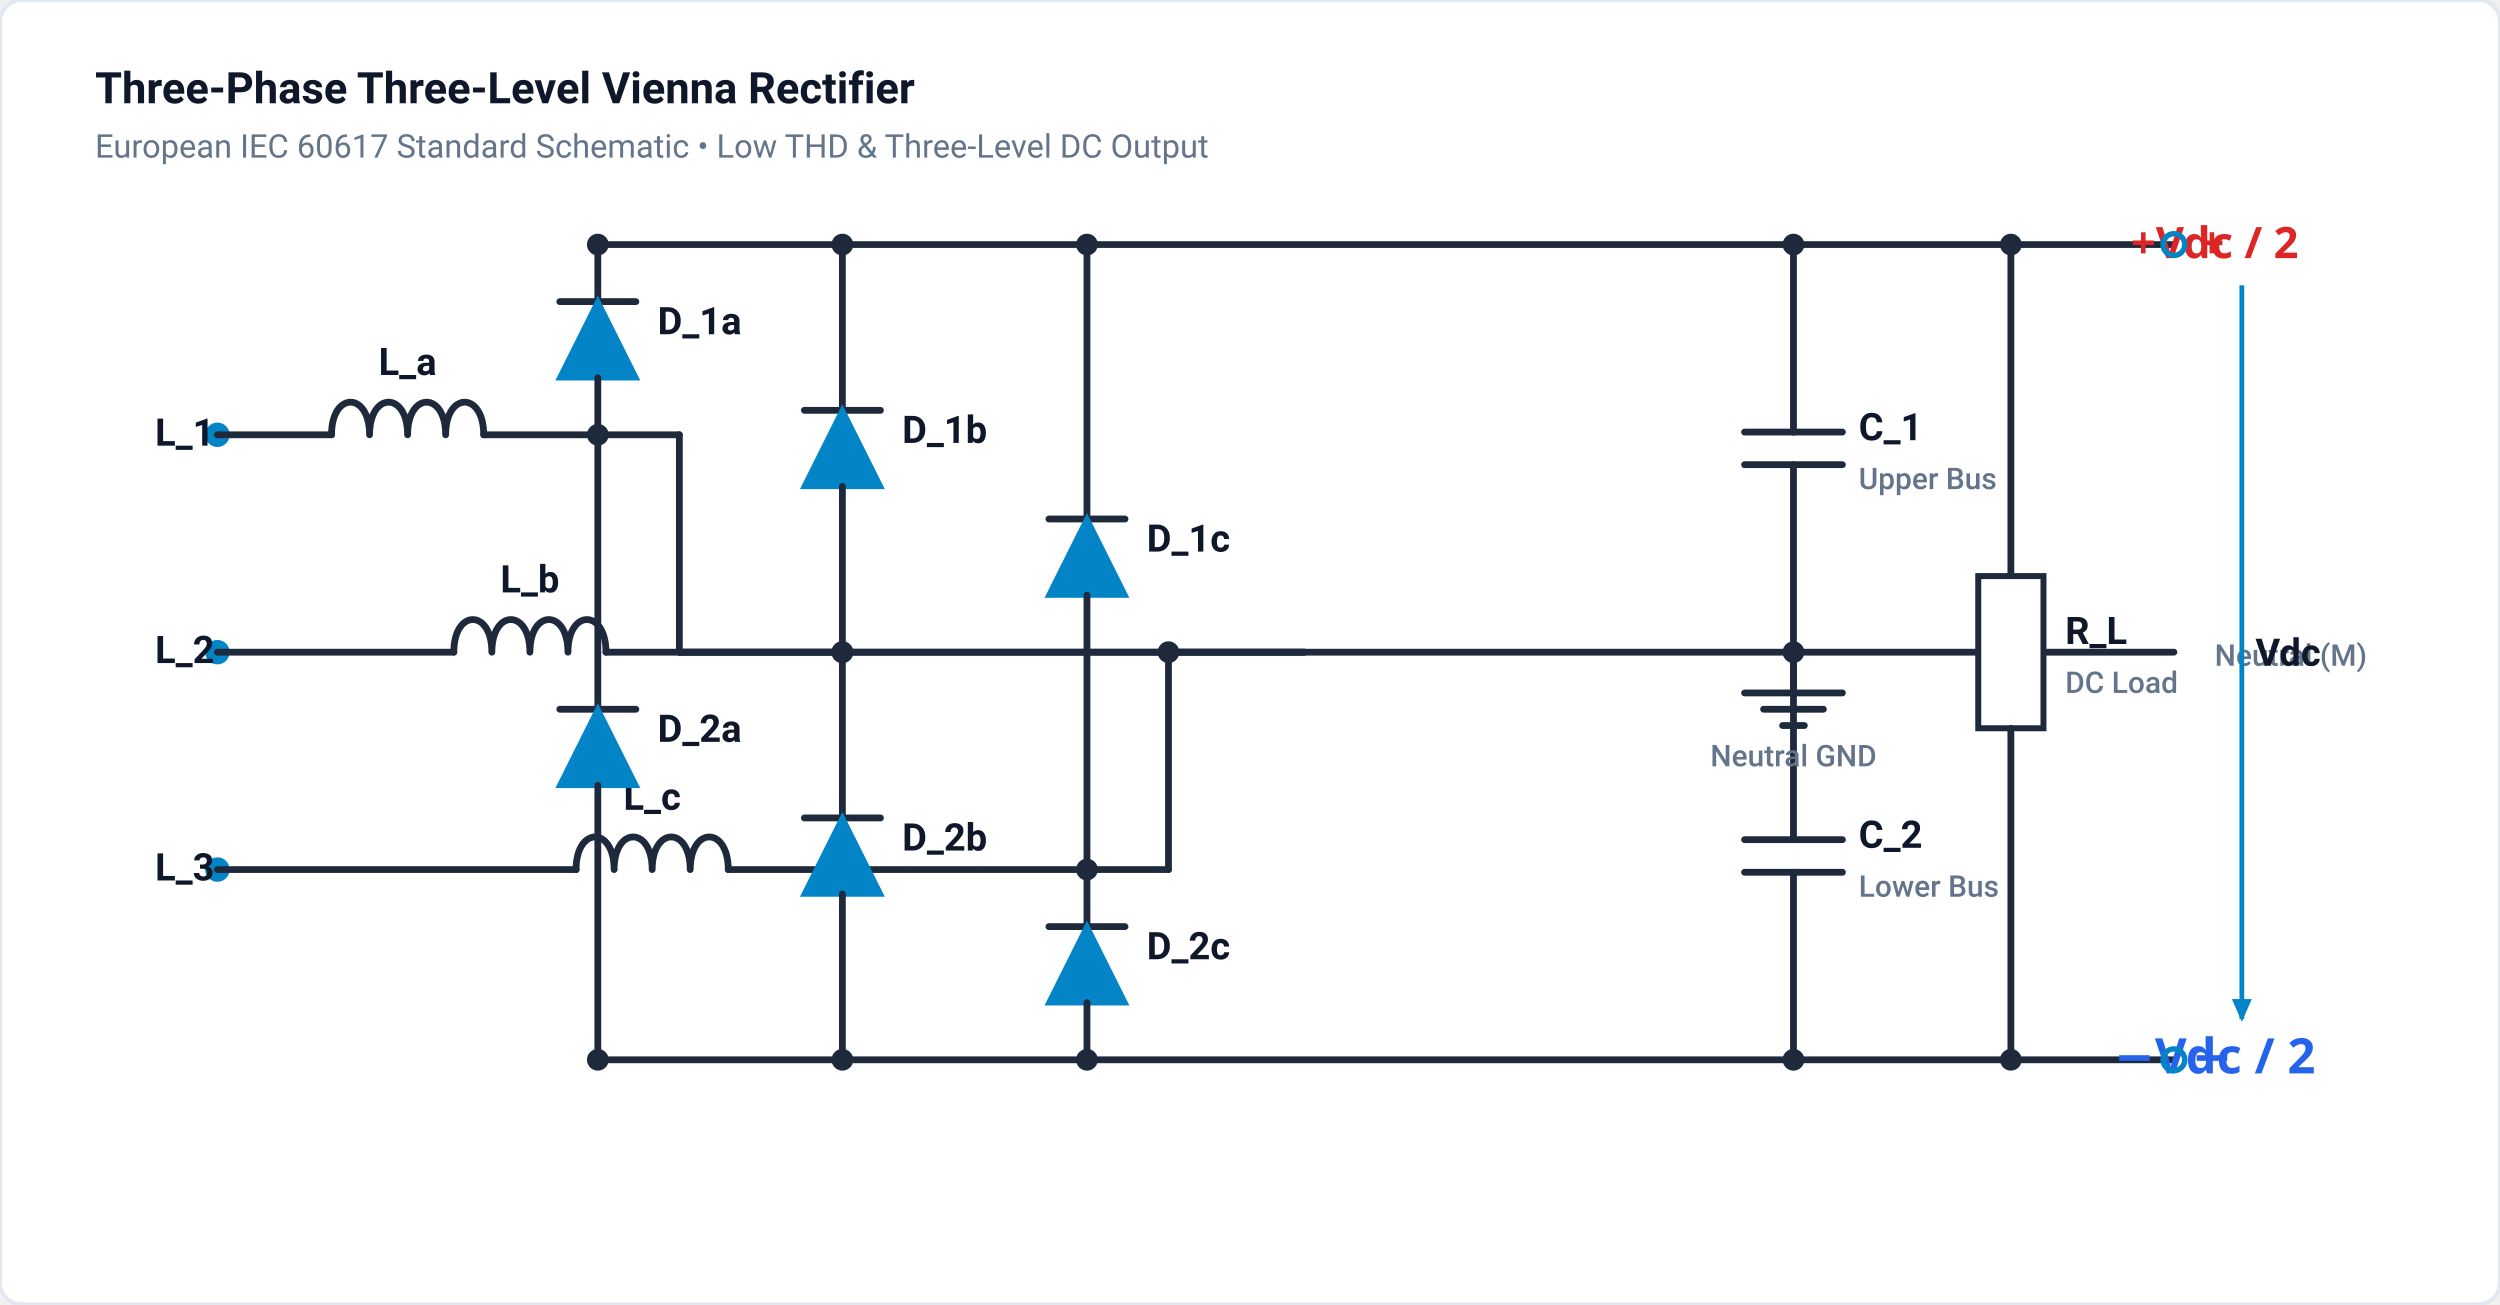
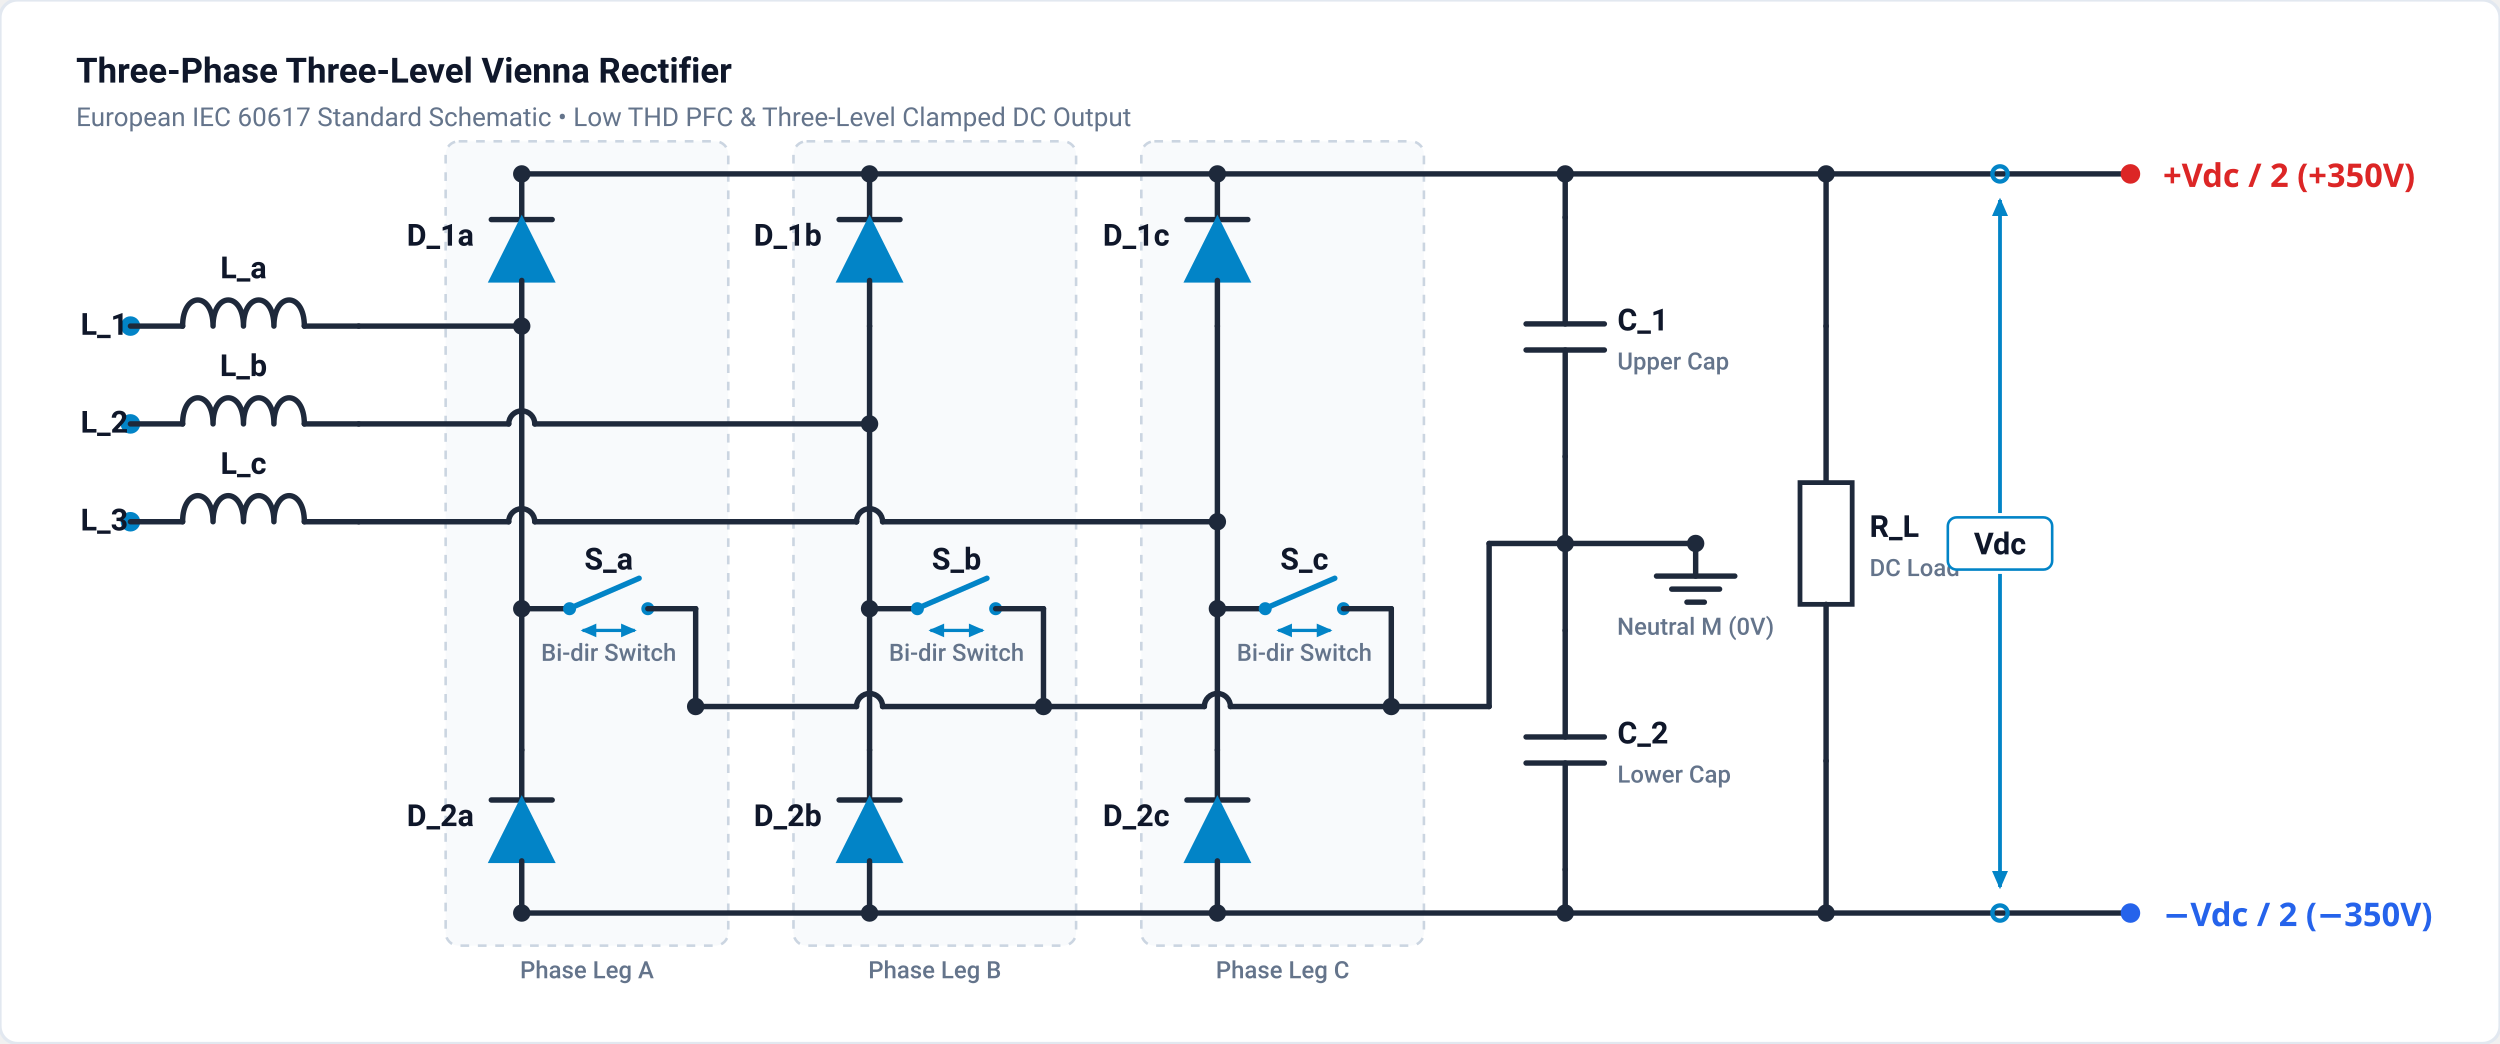
- <svg xmlns="http://www.w3.org/2000/svg" viewBox="0 0 920 480" width="100%" height="100%">
+ <svg xmlns="http://www.w3.org/2000/svg" viewBox="0 0 1150 480" width="100%" height="100%">
  <defs>
    <style>
      .wire { stroke: #1e293b; stroke-width: 2.5; stroke-linecap: round; stroke-linejoin: round; fill: none; }
      .wire-thin { stroke: #64748b; stroke-width: 1.5; stroke-linecap: round; stroke-linejoin: round; fill: none; }
      .wire-dashed { stroke: #0284c7; stroke-width: 2; stroke-dasharray: 5,4; fill: none; }
      .wire-gnd { stroke: #1e293b; stroke-width: 2.5; stroke-linecap: round; }
      .junction { fill: #1e293b; }
      .label { font-family: -apple-system, BlinkMacSystemFont, "Segoe UI", Roboto, "Helvetica Neue", Arial, sans-serif; font-size: 14px; fill: #0f172a; font-weight: 600; text-anchor: middle; }
      .label-start { font-family: -apple-system, BlinkMacSystemFont, "Segoe UI", Roboto, "Helvetica Neue", Arial, sans-serif; font-size: 14px; fill: #0f172a; font-weight: 600; text-anchor: start; }
      .label-end { font-family: -apple-system, BlinkMacSystemFont, "Segoe UI", Roboto, "Helvetica Neue", Arial, sans-serif; font-size: 14px; fill: #0f172a; font-weight: 600; text-anchor: end; }
      .sublabel { font-family: -apple-system, BlinkMacSystemFont, "Segoe UI", Roboto, "Helvetica Neue", Arial, sans-serif; font-size: 11px; fill: #64748b; font-weight: 500; text-anchor: middle; }
      .sublabel-start { font-family: -apple-system, BlinkMacSystemFont, "Segoe UI", Roboto, "Helvetica Neue", Arial, sans-serif; font-size: 11px; fill: #64748b; font-weight: 500; text-anchor: start; }
      .title { font-family: -apple-system, BlinkMacSystemFont, "Segoe UI", Roboto, "Helvetica Neue", Arial, sans-serif; font-size: 16px; fill: #0f172a; font-weight: 700; }
      .subtitle { font-family: -apple-system, BlinkMacSystemFont, "Segoe UI", Roboto, "Helvetica Neue", Arial, sans-serif; font-size: 12px; fill: #64748b; font-weight: 400; }
      .comp-body { fill: #ffffff; stroke: #1e293b; stroke-width: 2.2; }
      .comp-diode { fill: #0284c7; stroke: #0284c7; stroke-width: 2; }
      .comp-sw { stroke: #0284c7; stroke-width: 2.5; stroke-linecap: round; fill: none; }
      .arrow { fill: #0284c7; stroke: none; }
      .measure-arrow { stroke: #0284c7; stroke-width: 1.75; fill: none; }
      .tag-pos { fill: #dc2626; font-family: sans-serif; font-size: 16px; font-weight: bold; text-anchor: middle; }
      .tag-neg { fill: #2563eb; font-family: sans-serif; font-size: 18px; font-weight: bold; text-anchor: middle; }
+       .tag-pos-start { fill: #dc2626; font-family: sans-serif; font-size: 15px; font-weight: bold; text-anchor: start; }
+       .tag-neg-start { fill: #2563eb; font-family: sans-serif; font-size: 15px; font-weight: bold; text-anchor: start; }
      .card { fill: #ffffff; stroke: #e2e8f0; stroke-width: 1.5; rx: 8px; }
      .block { fill: #f8fafc; stroke: #cbd5e1; stroke-width: 1.5; rx: 6px; }
      .block-accent { fill: #f0f9ff; stroke: #0284c7; stroke-width: 1.5; rx: 6px; }
+       .leg-box { fill: #f8fafc; stroke: #cbd5e1; stroke-width: 1.2; stroke-dasharray: 4,4; rx: 6px; }
    </style>
    <marker id="arr-blue" viewBox="0 0 10 10" refX="7" refY="5" markerWidth="6" markerHeight="6" orient="auto-start-reverse">
      <path d="M 0 1.5 L 8 5 L 0 8.5 z" fill="#0284c7" />
    </marker>
    <marker id="arr-green" viewBox="0 0 10 10" refX="7" refY="5" markerWidth="6" markerHeight="6" orient="auto-start-reverse">
      <path d="M 0 1.5 L 8 5 L 0 8.5 z" fill="#16a34a" />
    </marker>
  </defs>
  <rect width="100%" height="100%" class="card" />
  <text x="35" y="38" class="title">Three-Phase Three-Level Vienna Rectifier</text>
-   <text x="35" y="58" class="subtitle">European IEC 60617 Standard Schematic • Low THD &amp; Three-Level DC Output</text>
-   <circle cx="80" cy="160" r="4.5" fill="#0284c7" />
-   <text x="68" y="164" class="label" text-anchor="end" fill="#0284c7">L_1</text>
-   <line x1="80" y1="160" x2="122" y2="160" class="wire" />
-   <path d="M 122 160 C 122 144, 136 144, 136 160              C 136 144, 150 144, 150 160              C 150 144, 164 144, 164 160              C 164 144, 178 144, 178 160" class="wire" stroke-width="2.5" />
-   <line x1="178" y1="160" x2="220" y2="160" class="wire" />
-   <text x="150" y="138" class="label">L_a</text>
-   <text x="150" y="184" class="sublabel" />
-   <circle cx="220" cy="160" r="4" class="junction" />
-   <circle cx="80" cy="240" r="4.5" fill="#0284c7" />
-   <text x="68" y="244" class="label" text-anchor="end" fill="#0284c7">L_2</text>
-   <line x1="80" y1="240" x2="167" y2="240" class="wire" />
-   <path d="M 167 240 C 167 224, 181 224, 181 240              C 181 224, 195 224, 195 240              C 195 224, 209 224, 209 240              C 209 224, 223 224, 223 240" class="wire" stroke-width="2.5" />
-   <line x1="223" y1="240" x2="310" y2="240" class="wire" />
-   <text x="195" y="218" class="label">L_b</text>
-   <text x="195" y="264" class="sublabel" />
-   <circle cx="310" cy="240" r="4" class="junction" />
-   <circle cx="80" cy="320" r="4.5" fill="#0284c7" />
-   <text x="68" y="324" class="label" text-anchor="end" fill="#0284c7">L_3</text>
-   <line x1="80" y1="320" x2="212" y2="320" class="wire" />
-   <path d="M 212 320 C 212 304, 226 304, 226 320              C 226 304, 240 304, 240 320              C 240 304, 254 304, 254 320              C 254 304, 268 304, 268 320" class="wire" stroke-width="2.5" />
-   <line x1="268" y1="320" x2="400" y2="320" class="wire" />
-   <text x="240" y="298" class="label">L_c</text>
-   <text x="240" y="344" class="sublabel" />
-   <circle cx="400" cy="320" r="4" class="junction" />
-   <line x1="220" y1="90" x2="220" y2="111" class="wire" />
-   <line x1="206" y1="111" x2="234" y2="111" class="wire" stroke-width="2.5" stroke="#0284c7" />
-   <polygon points="206,139 220,111 234,139" class="comp-diode" />
-   <line x1="220" y1="139" x2="220" y2="160" class="wire" />
-   <text x="242" y="123" class="label-start">D_1a</text>
-   <text x="242" y="141" class="sublabel-start" />
-   <line x1="220" y1="160" x2="220" y2="261" class="wire" />
-   <line x1="206" y1="261" x2="234" y2="261" class="wire" stroke-width="2.5" stroke="#0284c7" />
-   <polygon points="206,289 220,261 234,289" class="comp-diode" />
-   <line x1="220" y1="289" x2="220" y2="390" class="wire" />
-   <text x="242" y="273" class="label-start">D_2a</text>
-   <text x="242" y="291" class="sublabel-start" />
-   <line x1="220" y1="160" x2="250" y2="160" class="wire" />
-   <line x1="250" y1="160" x2="250" y2="240" class="wire" />
-   <line x1="250" y1="240" x2="480" y2="240" class="wire" />
-   <line x1="310" y1="90" x2="310" y2="151" class="wire" />
-   <line x1="296" y1="151" x2="324" y2="151" class="wire" stroke-width="2.5" stroke="#0284c7" />
-   <polygon points="296,179 310,151 324,179" class="comp-diode" />
-   <line x1="310" y1="179" x2="310" y2="240" class="wire" />
-   <text x="332" y="163" class="label-start">D_1b</text>
-   <text x="332" y="181" class="sublabel-start" />
-   <line x1="310" y1="240" x2="310" y2="301" class="wire" />
-   <line x1="296" y1="301" x2="324" y2="301" class="wire" stroke-width="2.5" stroke="#0284c7" />
-   <polygon points="296,329 310,301 324,329" class="comp-diode" />
-   <line x1="310" y1="329" x2="310" y2="390" class="wire" />
-   <text x="332" y="313" class="label-start">D_2b</text>
-   <text x="332" y="331" class="sublabel-start" />
-   <line x1="400" y1="90" x2="400" y2="191" class="wire" />
-   <line x1="386" y1="191" x2="414" y2="191" class="wire" stroke-width="2.5" stroke="#0284c7" />
-   <polygon points="386,219 400,191 414,219" class="comp-diode" />
-   <line x1="400" y1="219" x2="400" y2="320" class="wire" />
-   <text x="422" y="203" class="label-start">D_1c</text>
-   <text x="422" y="221" class="sublabel-start" />
-   <line x1="400" y1="320" x2="400" y2="341" class="wire" />
-   <line x1="386" y1="341" x2="414" y2="341" class="wire" stroke-width="2.5" stroke="#0284c7" />
-   <polygon points="386,369 400,341 414,369" class="comp-diode" />
-   <line x1="400" y1="369" x2="400" y2="390" class="wire" />
-   <text x="422" y="353" class="label-start">D_2c</text>
-   <text x="422" y="371" class="sublabel-start" />
-   <line x1="400" y1="320" x2="430" y2="320" class="wire" />
-   <line x1="430" y1="320" x2="430" y2="240" class="wire" />
-   <line x1="430" y1="240" x2="480" y2="240" class="wire" />
-   <line x1="220" y1="90" x2="800" y2="90" class="wire" stroke="#dc2626" />
-   <circle cx="220" cy="90" r="4" class="junction" />
-   <circle cx="310" cy="90" r="4" class="junction" />
-   <circle cx="400" cy="90" r="4" class="junction" />
-   <circle cx="660" cy="90" r="4" class="junction" />
-   <circle cx="740" cy="90" r="4" class="junction" />
-   <text x="815" y="95" class="tag-pos">+Vdc / 2</text>
-   <line x1="250" y1="240" x2="800" y2="240" class="wire" stroke="#64748b" />
-   <circle cx="310" cy="240" r="4" class="junction" />
-   <circle cx="430" cy="240" r="4" class="junction" />
-   <circle cx="660" cy="240" r="4" class="junction" />
-   <text x="815" y="245" class="sublabel-start">Neutral (M)</text>
-   <line x1="220" y1="390" x2="800" y2="390" class="wire" stroke="#2563eb" />
-   <circle cx="220" cy="390" r="4" class="junction" />
-   <circle cx="310" cy="390" r="4" class="junction" />
-   <circle cx="400" cy="390" r="4" class="junction" />
-   <circle cx="660" cy="390" r="4" class="junction" />
-   <circle cx="740" cy="390" r="4" class="junction" />
-   <text x="815" y="395" class="tag-neg">−Vdc / 2</text>
-   <line x1="660" y1="90" x2="660" y2="159" class="wire" />
-   <line x1="642" y1="159" x2="678" y2="159" class="wire" stroke-width="3" />
-   <line x1="642" y1="171" x2="678" y2="171" class="wire" stroke-width="3" />
-   <line x1="660" y1="171" x2="660" y2="240" class="wire" />
-   <text x="684" y="162" class="label-start">C_1</text>
-   <text x="684" y="180" class="sublabel-start">Upper Bus</text>
-   <line x1="660" y1="240" x2="660" y2="309" class="wire" />
-   <line x1="642" y1="309" x2="678" y2="309" class="wire" stroke-width="3" />
-   <line x1="642" y1="321" x2="678" y2="321" class="wire" stroke-width="3" />
-   <line x1="660" y1="321" x2="660" y2="390" class="wire" />
-   <text x="684" y="312" class="label-start">C_2</text>
-   <text x="684" y="330" class="sublabel-start">Lower Bus</text>
-   <line x1="660" y1="240" x2="660" y2="255" class="wire" />
-   <line x1="642" y1="255" x2="678" y2="255" class="wire-gnd" />
-   <line x1="649" y1="261" x2="671" y2="261" class="wire-gnd" />
-   <line x1="656" y1="267" x2="664" y2="267" class="wire-gnd" />
-   <text x="660" y="282" class="sublabel">Neutral GND</text>
-   <line x1="740" y1="90" x2="740" y2="212" class="wire" />
-   <rect x="728" y="212" width="24" height="56" class="comp-body" />
-   <line x1="740" y1="268" x2="740" y2="390" class="wire" />
-   <text x="760" y="237" class="label-start">R_L</text>
-   <text x="760" y="255" class="sublabel-start">DC Load</text>
-   <circle cx="800" cy="90" r="4" fill="none" stroke="#0284c7" stroke-width="2" />
-   <circle cx="800" cy="390" r="4" fill="none" stroke="#0284c7" stroke-width="2" />
-   <text x="814" y="95" class="tag-pos">+</text>
-   <text x="814" y="395" class="tag-neg">−</text>
-   <line x1="825" y1="105" x2="825" y2="375" class="measure-arrow" marker-end="url(#arr-blue)" />
-   <text x="842" y="245" class="label" fill="#0284c7">Vdc</text>
+   <text x="35" y="58" class="subtitle">European IEC 60617 Standard Schematic • Low THD PFC &amp; Three-Level Clamped DC Output</text>
+   <rect x="205" y="65" width="130" height="370" class="leg-box" />
+   <text x="270" y="450" class="sublabel" font-weight="600">Phase Leg A</text>
+   <rect x="365" y="65" width="130" height="370" class="leg-box" />
+   <text x="430" y="450" class="sublabel" font-weight="600">Phase Leg B</text>
+   <rect x="525" y="65" width="130" height="370" class="leg-box" />
+   <text x="590" y="450" class="sublabel" font-weight="600">Phase Leg C</text>
+   <line x1="240" y1="80" x2="980" y2="80" class="wire" stroke="#dc2626" />
+   <circle cx="240" cy="80" r="4" class="junction" />
+   <circle cx="400" cy="80" r="4" class="junction" />
+   <circle cx="560" cy="80" r="4" class="junction" />
+   <circle cx="720" cy="80" r="4" class="junction" />
+   <circle cx="840" cy="80" r="4" class="junction" />
+   <circle cx="980" cy="80" r="4.5" fill="#dc2626" />
+   <text x="995" y="86" class="tag-pos-start">+Vdc / 2 (+350V)</text>
+   <line x1="240" y1="420" x2="980" y2="420" class="wire" stroke="#2563eb" />
+   <circle cx="240" cy="420" r="4" class="junction" />
+   <circle cx="400" cy="420" r="4" class="junction" />
+   <circle cx="560" cy="420" r="4" class="junction" />
+   <circle cx="720" cy="420" r="4" class="junction" />
+   <circle cx="840" cy="420" r="4" class="junction" />
+   <circle cx="980" cy="420" r="4.5" fill="#2563eb" />
+   <text x="995" y="426" class="tag-neg-start">−Vdc / 2 (−350V)</text>
+   <line x1="320" y1="280" x2="320" y2="325" class="wire" stroke="#64748b" />
+   <circle cx="320" cy="325" r="4" class="junction" />
+   <line x1="320" y1="325" x2="394" y2="325" class="wire" stroke="#64748b" />
+   <path d="M 394 325 A 6 6 0 0 1 406 325" class="wire" stroke="#64748b" />
+   <line x1="406" y1="325" x2="480" y2="325" class="wire" stroke="#64748b" />
+   <line x1="480" y1="280" x2="480" y2="325" class="wire" stroke="#64748b" />
+   <circle cx="480" cy="325" r="4" class="junction" />
+   <line x1="480" y1="325" x2="554" y2="325" class="wire" stroke="#64748b" />
+   <path d="M 554 325 A 6 6 0 0 1 566 325" class="wire" stroke="#64748b" />
+   <line x1="566" y1="325" x2="640" y2="325" class="wire" stroke="#64748b" />
+   <line x1="640" y1="280" x2="640" y2="325" class="wire" stroke="#64748b" />
+   <circle cx="640" cy="325" r="4" class="junction" />
+   <line x1="640" y1="325" x2="685" y2="325" class="wire" stroke="#64748b" />
+   <line x1="685" y1="325" x2="685" y2="250" class="wire" stroke="#64748b" />
+   <line x1="685" y1="250" x2="720" y2="250" class="wire" stroke="#64748b" />
+   <circle cx="720" cy="250" r="4" class="junction" />
+   <circle cx="60" cy="150" r="4.5" fill="#0284c7" />
+   <text x="48" y="154" class="label" text-anchor="end" fill="#0284c7">L_1</text>
+   <line x1="60" y1="150" x2="84" y2="150" class="wire" />
+   <path d="M 84 150 C 84 134, 98 134, 98 150              C 98 134, 112 134, 112 150              C 112 134, 126 134, 126 150              C 126 134, 140 134, 140 150" class="wire" stroke-width="2.5" />
+   <line x1="140" y1="150" x2="165" y2="150" class="wire" />
+   <text x="112" y="128" class="label">L_a</text>
+   <text x="112" y="174" class="sublabel" />
+   <line x1="165" y1="150" x2="240" y2="150" class="wire" />
+   <circle cx="240" cy="150" r="4" class="junction" />
+   <line x1="240" y1="80" x2="240" y2="101" class="wire" />
+   <line x1="226" y1="101" x2="254" y2="101" class="wire" stroke-width="2.5" stroke="#0284c7" />
+   <polygon points="226,129 240,101 254,129" class="comp-diode" />
+   <line x1="240" y1="129" x2="240" y2="150" class="wire" />
+   <text x="218" y="113" class="label-end">D_1a</text>
+   <text x="218" y="131" class="sublabel-end" />
+   <line x1="240" y1="150" x2="240" y2="345" class="wire" />
+   <line x1="240" y1="345" x2="240" y2="368" class="wire" />
+   <line x1="226" y1="368" x2="254" y2="368" class="wire" stroke-width="2.5" stroke="#0284c7" />
+   <polygon points="226,396 240,368 254,396" class="comp-diode" />
+   <line x1="240" y1="396" x2="240" y2="420" class="wire" />
+   <text x="218" y="380" class="label-end">D_2a</text>
+   <text x="218" y="398" class="sublabel-end" />
+   <circle cx="240" cy="280" r="4" class="junction" />
+   <line x1="240" y1="280" x2="262" y2="280" class="wire" />
+   <circle cx="262" cy="280" r="3" fill="#0284c7" />
+   <circle cx="298" cy="280" r="3" fill="#0284c7" />
+   <line x1="264" y1="279" x2="294" y2="266" class="comp-sw" />
+   <line x1="268" y1="290" x2="292" y2="290" stroke="#0284c7" stroke-width="1.5" marker-start="url(#arr-blue)" marker-end="url(#arr-blue)" />
+   <line x1="298" y1="280" x2="320" y2="280" class="wire" />
+   <text x="280" y="262" class="label">S_a</text>
+   <text x="280" y="304" class="sublabel" fill="#0284c7">Bi-dir Switch</text>
+   <circle cx="60" cy="195" r="4.5" fill="#0284c7" />
+   <text x="48" y="199" class="label" text-anchor="end" fill="#0284c7">L_2</text>
+   <line x1="60" y1="195" x2="84" y2="195" class="wire" />
+   <path d="M 84 195 C 84 179, 98 179, 98 195              C 98 179, 112 179, 112 195              C 112 179, 126 179, 126 195              C 126 179, 140 179, 140 195" class="wire" stroke-width="2.5" />
+   <line x1="140" y1="195" x2="165" y2="195" class="wire" />
+   <text x="112" y="173" class="label">L_b</text>
+   <text x="112" y="219" class="sublabel" />
+   <line x1="165" y1="195" x2="234" y2="195" class="wire" />
+   <path d="M 234 195 A 6 6 0 0 1 246 195" class="wire" />
+   <line x1="246" y1="195" x2="400" y2="195" class="wire" />
+   <circle cx="400" cy="195" r="4" class="junction" />
+   <line x1="400" y1="80" x2="400" y2="101" class="wire" />
+   <line x1="386" y1="101" x2="414" y2="101" class="wire" stroke-width="2.5" stroke="#0284c7" />
+   <polygon points="386,129 400,101 414,129" class="comp-diode" />
+   <line x1="400" y1="129" x2="400" y2="150" class="wire" />
+   <text x="378" y="113" class="label-end">D_1b</text>
+   <text x="378" y="131" class="sublabel-end" />
+   <line x1="400" y1="150" x2="400" y2="345" class="wire" />
+   <line x1="400" y1="345" x2="400" y2="368" class="wire" />
+   <line x1="386" y1="368" x2="414" y2="368" class="wire" stroke-width="2.5" stroke="#0284c7" />
+   <polygon points="386,396 400,368 414,396" class="comp-diode" />
+   <line x1="400" y1="396" x2="400" y2="420" class="wire" />
+   <text x="378" y="380" class="label-end">D_2b</text>
+   <text x="378" y="398" class="sublabel-end" />
+   <circle cx="400" cy="280" r="4" class="junction" />
+   <line x1="400" y1="280" x2="422" y2="280" class="wire" />
+   <circle cx="422" cy="280" r="3" fill="#0284c7" />
+   <circle cx="458" cy="280" r="3" fill="#0284c7" />
+   <line x1="424" y1="279" x2="454" y2="266" class="comp-sw" />
+   <line x1="428" y1="290" x2="452" y2="290" stroke="#0284c7" stroke-width="1.5" marker-start="url(#arr-blue)" marker-end="url(#arr-blue)" />
+   <line x1="458" y1="280" x2="480" y2="280" class="wire" />
+   <text x="440" y="262" class="label">S_b</text>
+   <text x="440" y="304" class="sublabel" fill="#0284c7">Bi-dir Switch</text>
+   <circle cx="60" cy="240" r="4.5" fill="#0284c7" />
+   <text x="48" y="244" class="label" text-anchor="end" fill="#0284c7">L_3</text>
+   <line x1="60" y1="240" x2="84" y2="240" class="wire" />
+   <path d="M 84 240 C 84 224, 98 224, 98 240              C 98 224, 112 224, 112 240              C 112 224, 126 224, 126 240              C 126 224, 140 224, 140 240" class="wire" stroke-width="2.5" />
+   <line x1="140" y1="240" x2="165" y2="240" class="wire" />
+   <text x="112" y="218" class="label">L_c</text>
+   <text x="112" y="264" class="sublabel" />
+   <line x1="165" y1="240" x2="234" y2="240" class="wire" />
+   <path d="M 234 240 A 6 6 0 0 1 246 240" class="wire" />
+   <line x1="246" y1="240" x2="394" y2="240" class="wire" />
+   <line x1="394" y1="240" x2="394" y2="240" class="wire" />
+   <path d="M 394 240 A 6 6 0 0 1 406 240" class="wire" />
+   <line x1="406" y1="240" x2="560" y2="240" class="wire" />
+   <circle cx="560" cy="240" r="4" class="junction" />
+   <line x1="560" y1="80" x2="560" y2="101" class="wire" />
+   <line x1="546" y1="101" x2="574" y2="101" class="wire" stroke-width="2.5" stroke="#0284c7" />
+   <polygon points="546,129 560,101 574,129" class="comp-diode" />
+   <line x1="560" y1="129" x2="560" y2="150" class="wire" />
+   <text x="538" y="113" class="label-end">D_1c</text>
+   <text x="538" y="131" class="sublabel-end" />
+   <line x1="560" y1="150" x2="560" y2="345" class="wire" />
+   <line x1="560" y1="345" x2="560" y2="368" class="wire" />
+   <line x1="546" y1="368" x2="574" y2="368" class="wire" stroke-width="2.5" stroke="#0284c7" />
+   <polygon points="546,396 560,368 574,396" class="comp-diode" />
+   <line x1="560" y1="396" x2="560" y2="420" class="wire" />
+   <text x="538" y="380" class="label-end">D_2c</text>
+   <text x="538" y="398" class="sublabel-end" />
+   <circle cx="560" cy="280" r="4" class="junction" />
+   <line x1="560" y1="280" x2="582" y2="280" class="wire" />
+   <circle cx="582" cy="280" r="3" fill="#0284c7" />
+   <circle cx="618" cy="280" r="3" fill="#0284c7" />
+   <line x1="584" y1="279" x2="614" y2="266" class="comp-sw" />
+   <line x1="588" y1="290" x2="612" y2="290" stroke="#0284c7" stroke-width="1.5" marker-start="url(#arr-blue)" marker-end="url(#arr-blue)" />
+   <line x1="618" y1="280" x2="640" y2="280" class="wire" />
+   <text x="600" y="262" class="label">S_c</text>
+   <text x="600" y="304" class="sublabel" fill="#0284c7">Bi-dir Switch</text>
+   <line x1="720" y1="80" x2="720" y2="100" class="wire" />
+   <line x1="720" y1="100" x2="720" y2="149" class="wire" />
+   <line x1="702" y1="149" x2="738" y2="149" class="wire" stroke-width="3" />
+   <line x1="702" y1="161" x2="738" y2="161" class="wire" stroke-width="3" />
+   <line x1="720" y1="161" x2="720" y2="210" class="wire" />
+   <text x="744" y="152" class="label-start">C_1</text>
+   <text x="744" y="170" class="sublabel-start">Upper Cap</text>
+   <line x1="720" y1="210" x2="720" y2="290" class="wire" />
+   <line x1="720" y1="290" x2="720" y2="339" class="wire" />
+   <line x1="702" y1="339" x2="738" y2="339" class="wire" stroke-width="3" />
+   <line x1="702" y1="351" x2="738" y2="351" class="wire" stroke-width="3" />
+   <line x1="720" y1="351" x2="720" y2="400" class="wire" />
+   <text x="744" y="342" class="label-start">C_2</text>
+   <text x="744" y="360" class="sublabel-start">Lower Cap</text>
+   <line x1="720" y1="400" x2="720" y2="420" class="wire" />
+   <line x1="720" y1="250" x2="780" y2="250" class="wire" stroke="#64748b" />
+   <line x1="780" y1="250" x2="780" y2="265" class="wire" />
+   <line x1="762" y1="265" x2="798" y2="265" class="wire-gnd" />
+   <line x1="769" y1="271" x2="791" y2="271" class="wire-gnd" />
+   <line x1="776" y1="277" x2="784" y2="277" class="wire-gnd" />
+   <text x="780" y="292" class="sublabel">Neutral M (0V)</text>
+   <circle cx="780" cy="250" r="4" class="junction" />
+   <line x1="840" y1="80" x2="840" y2="150" class="wire" />
+   <line x1="840" y1="150" x2="840" y2="222" class="wire" />
+   <rect x="828" y="222" width="24" height="56" class="comp-body" />
+   <line x1="840" y1="278" x2="840" y2="350" class="wire" />
+   <text x="860" y="247" class="label-start">R_L</text>
+   <text x="860" y="265" class="sublabel-start">DC Load</text>
+   <line x1="840" y1="350" x2="840" y2="420" class="wire" />
+   <circle cx="920" cy="80" r="3.5" fill="none" stroke="#0284c7" stroke-width="2" />
+   <circle cx="920" cy="420" r="3.5" fill="none" stroke="#0284c7" stroke-width="2" />
+   <line x1="920" y1="92" x2="920" y2="236" class="measure-arrow" marker-start="url(#arr-blue)" />
+   <line x1="920" y1="264" x2="920" y2="408" class="measure-arrow" marker-end="url(#arr-blue)" />
+   <rect x="896" y="238" width="48" height="24" rx="4" fill="#ffffff" stroke="#0284c7" stroke-width="1.2" />
+   <text x="920" y="255" class="label" fill="#0284c7" font-size="12px">Vdc</text>
</svg>
